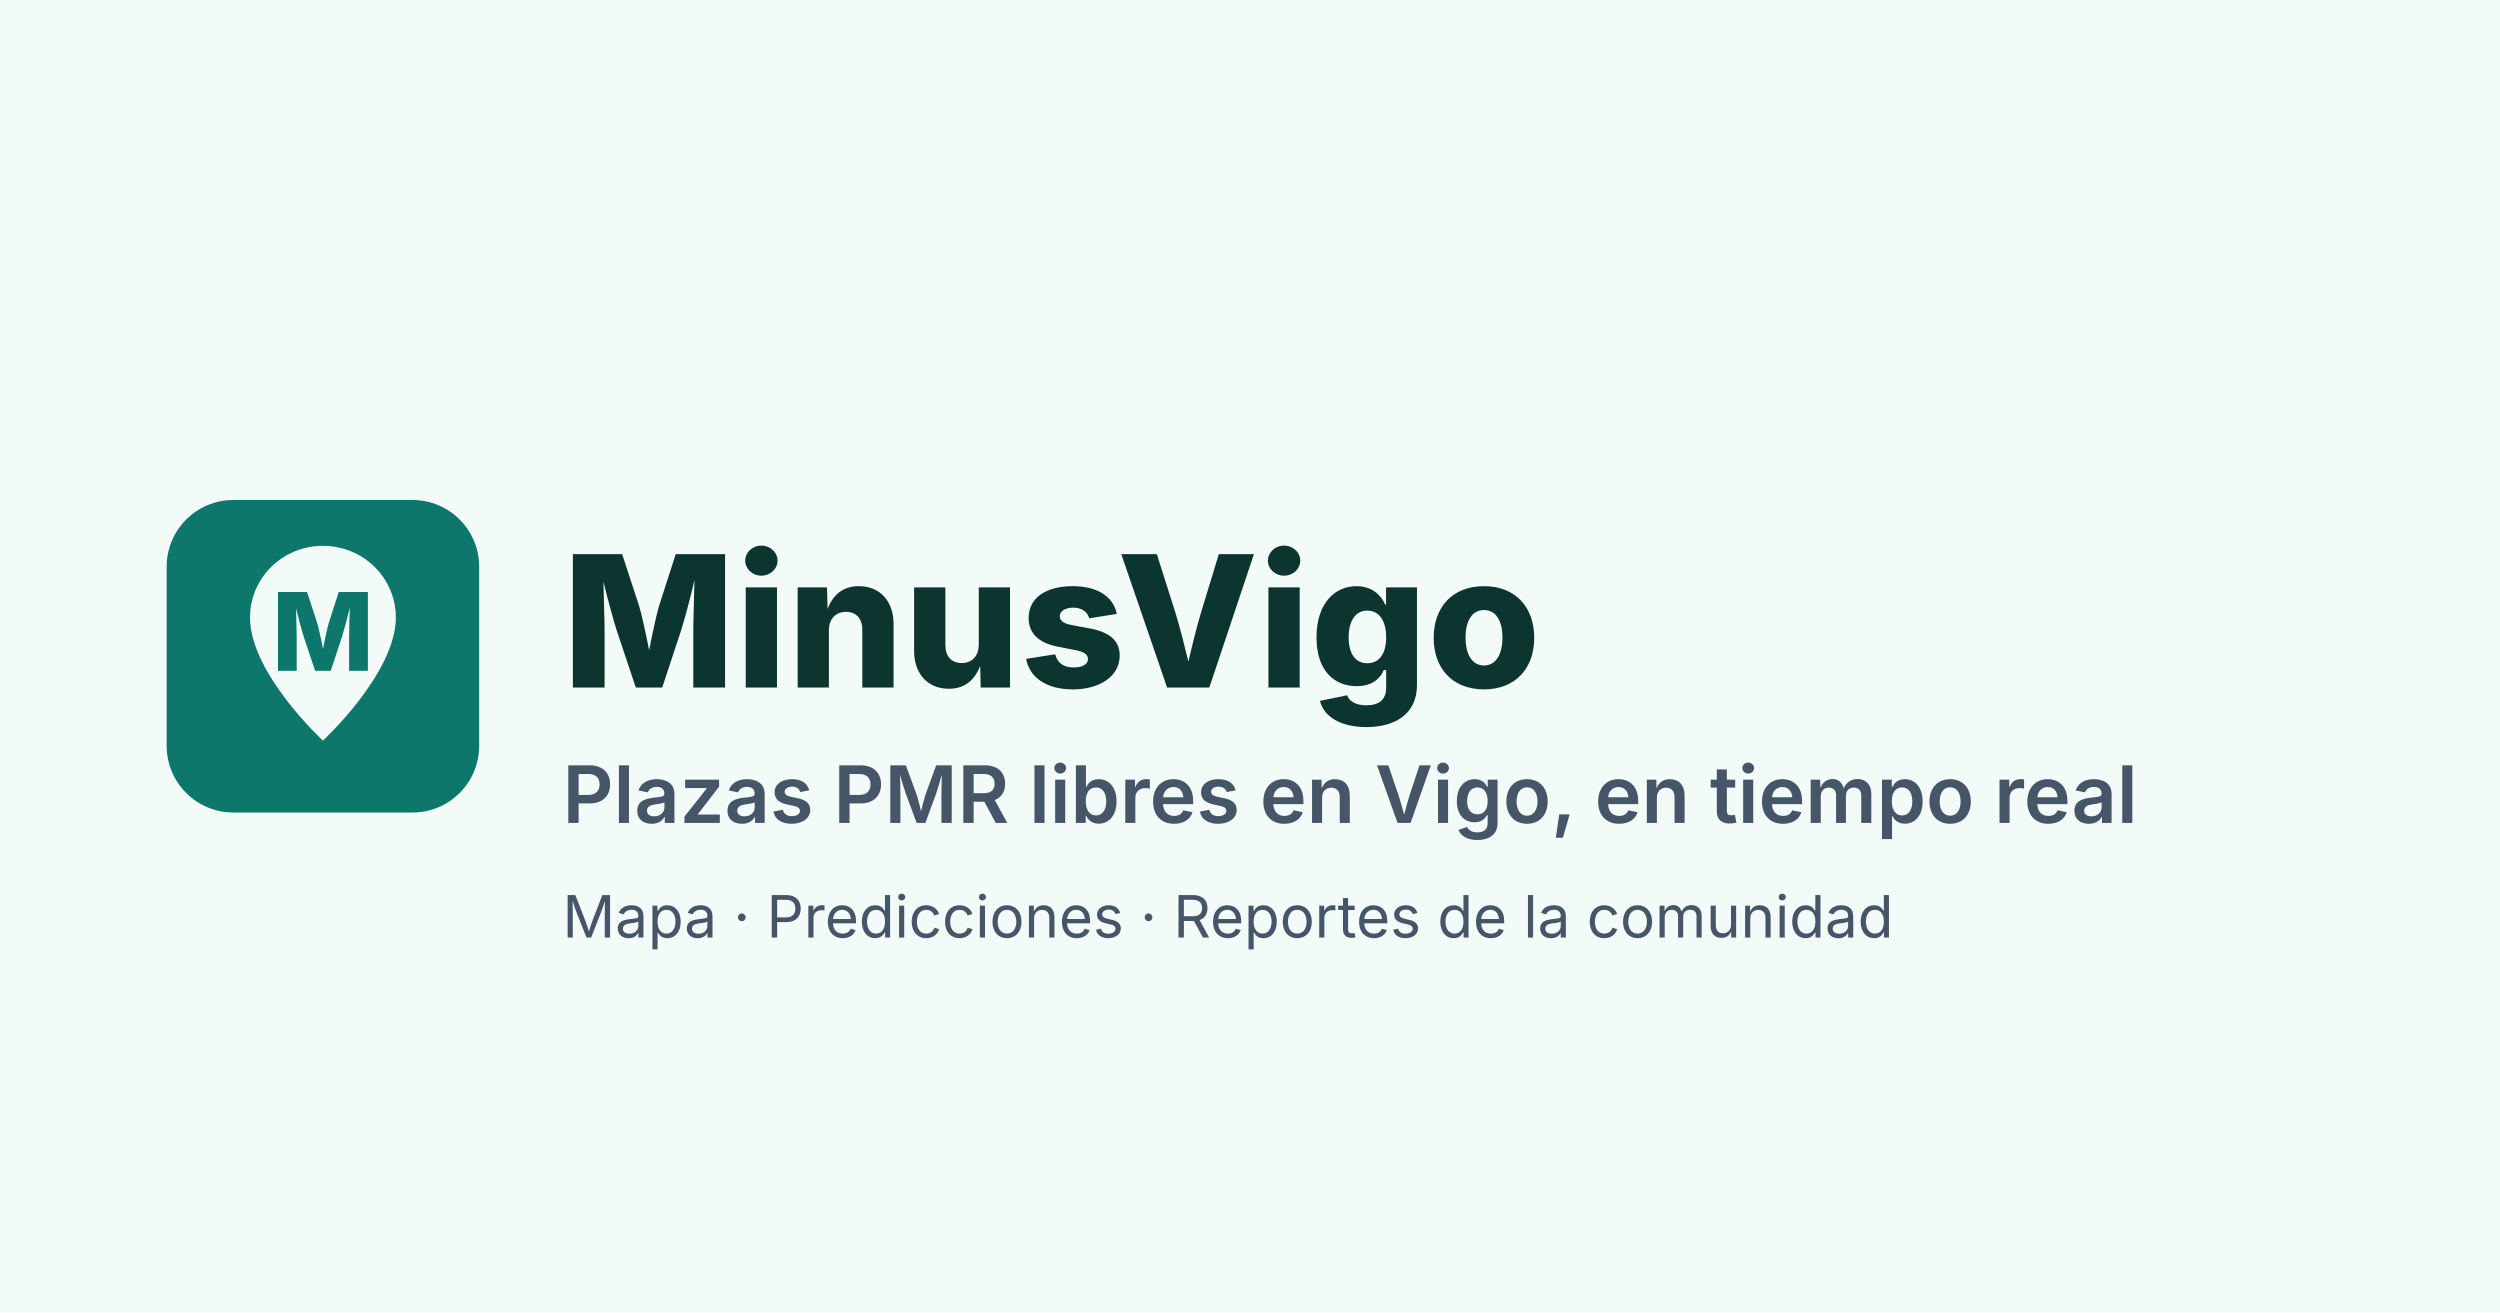
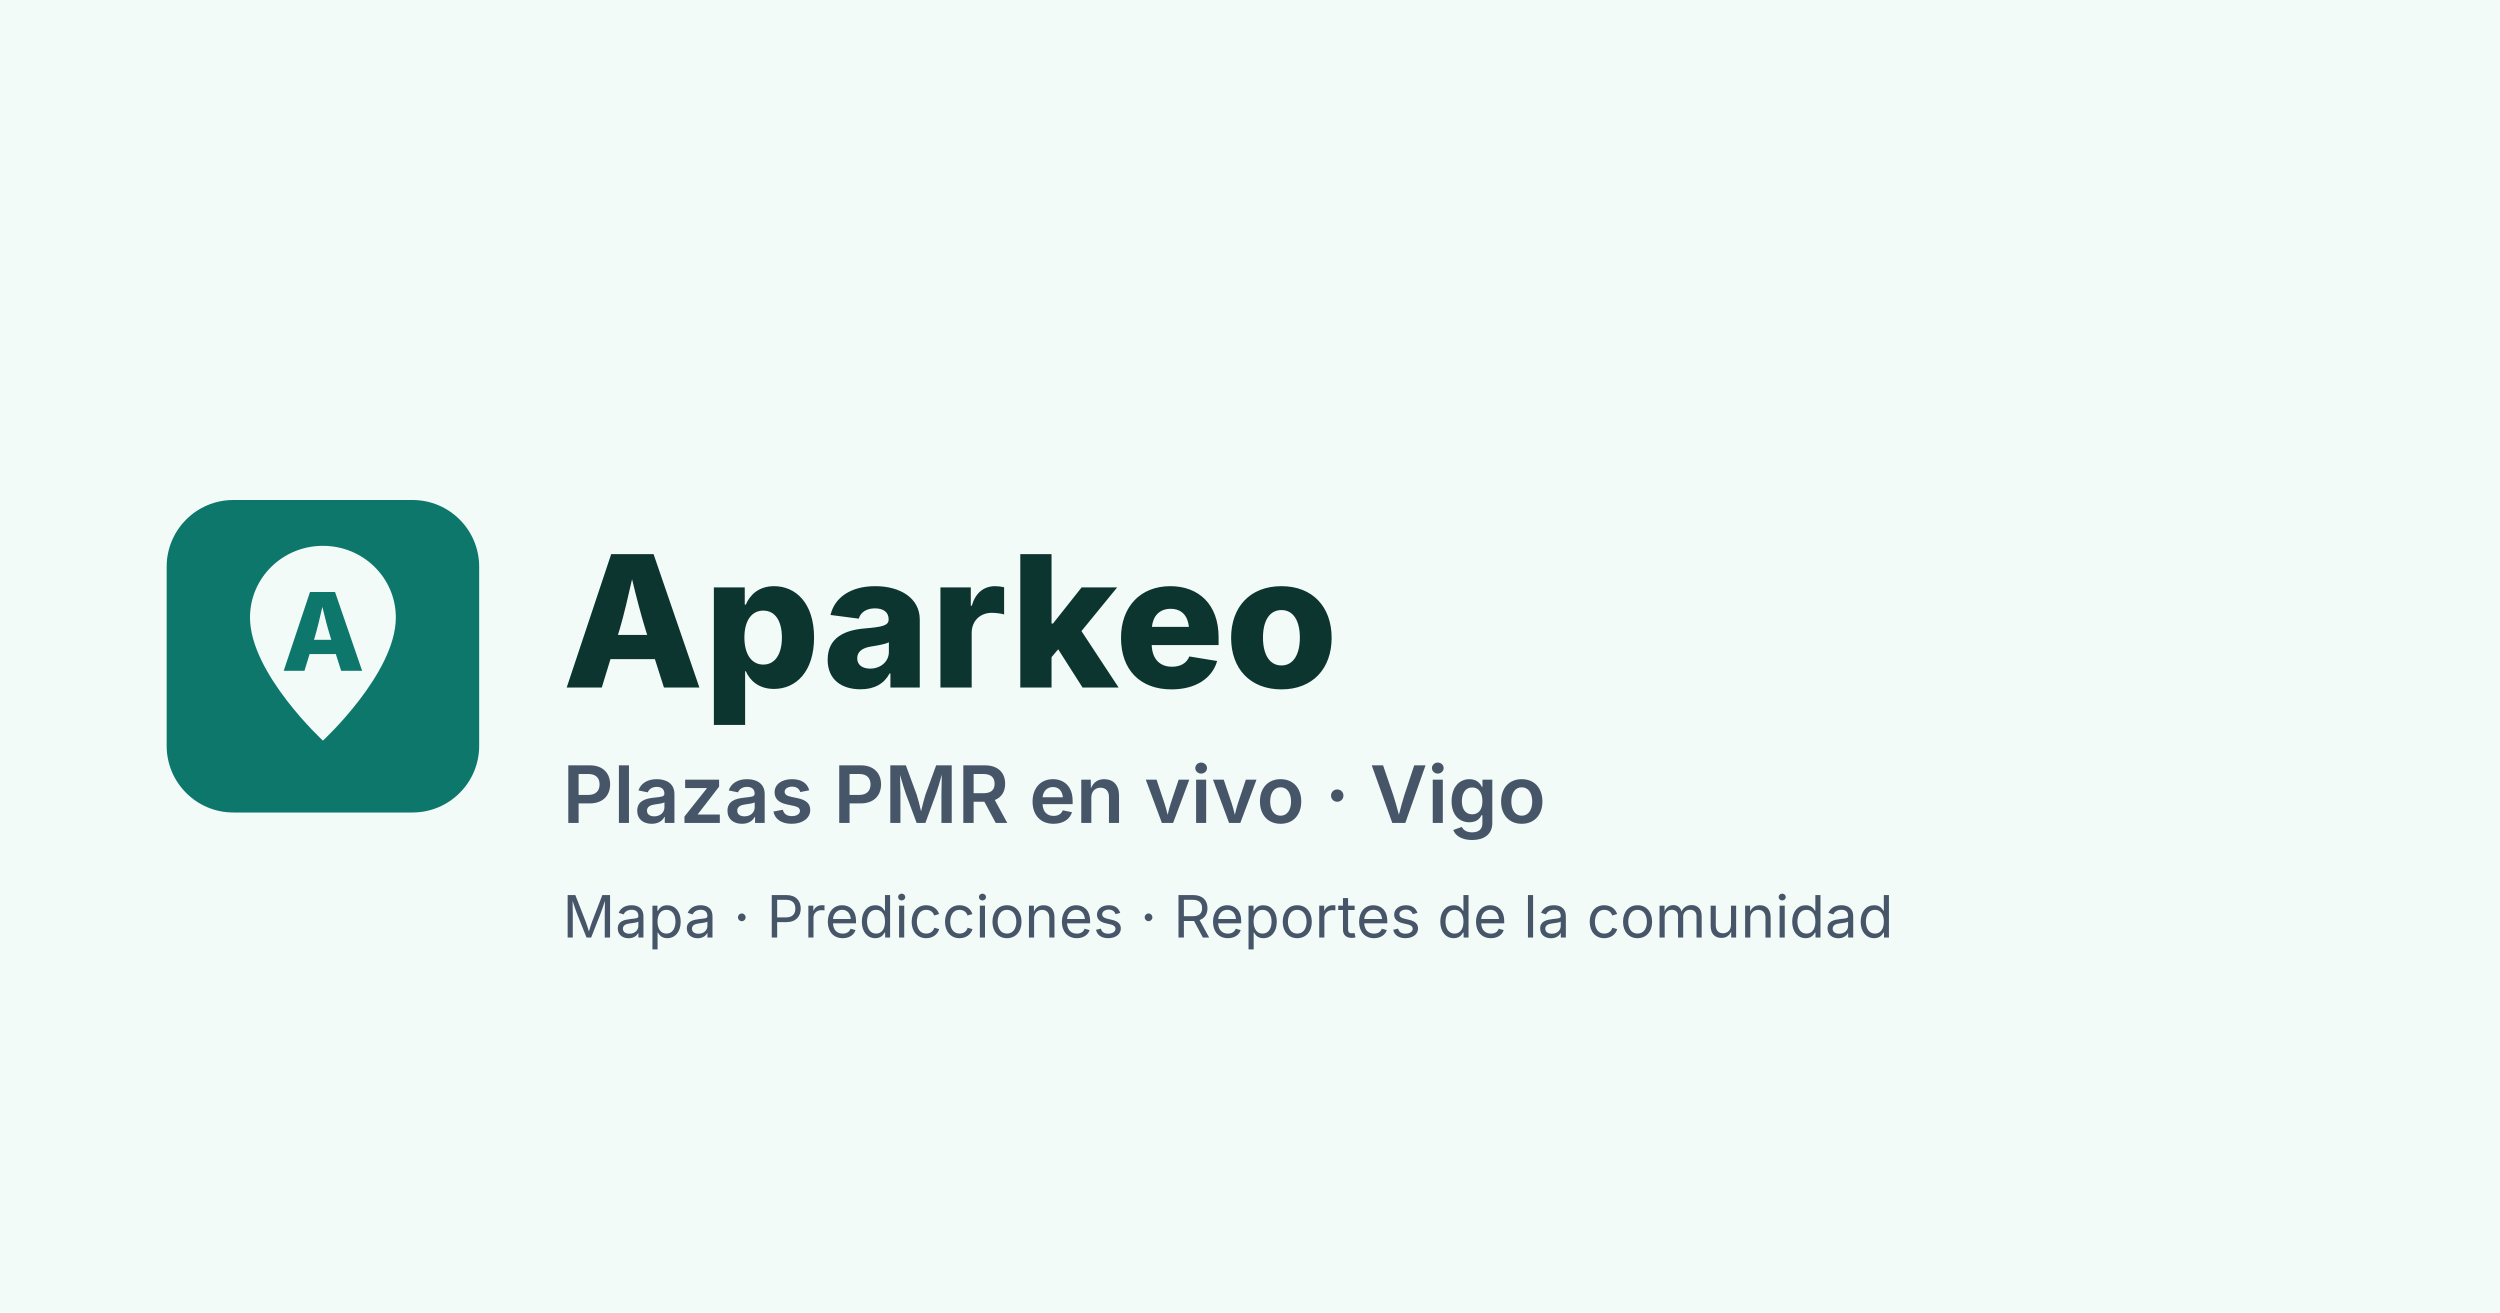
<svg xmlns="http://www.w3.org/2000/svg" viewBox="0 0 1200 630">
  <rect width="1200" height="630" fill="#F2FBF8" />
  <rect x="80" y="240" width="150" height="150" rx="32" fill="#0D776B" />
  <path d="M155 262c-19.4 0-35 15.4-35 34.4 0 26.8 35 59.1 35 59.1s35-32.3 35-59.1c0-19-15.6-34.4-35-34.4z" fill="#F2FBF8" />
-   <text x="155" y="322" font-family="system-ui, -apple-system, 'Segoe UI', sans-serif" font-size="52" font-weight="800" fill="#0D776B" text-anchor="middle">M</text>
-   <text x="270" y="330" font-family="system-ui, -apple-system, 'Segoe UI', sans-serif" font-size="88" font-weight="800" fill="#0D3530">MinusVigo</text>
-   <text x="270" y="395" font-family="system-ui, -apple-system, 'Segoe UI', sans-serif" font-size="38" font-weight="600" fill="#475569">Plazas PMR libres en Vigo, en tiempo real</text>
+   <text x="155" y="322" font-family="system-ui, -apple-system, 'Segoe UI', sans-serif" font-size="52" font-weight="800" fill="#0D776B" text-anchor="middle">A</text>
+   <text x="270" y="330" font-family="system-ui, -apple-system, 'Segoe UI', sans-serif" font-size="88" font-weight="800" fill="#0D3530">Aparkeo</text>
+   <text x="270" y="395" font-family="system-ui, -apple-system, 'Segoe UI', sans-serif" font-size="38" font-weight="600" fill="#475569">Plazas PMR en vivo · Vigo</text>
  <text x="270" y="450" font-family="system-ui, -apple-system, 'Segoe UI', sans-serif" font-size="28" fill="#475569">Mapa · Predicciones · Reportes de la comunidad</text>
</svg>
